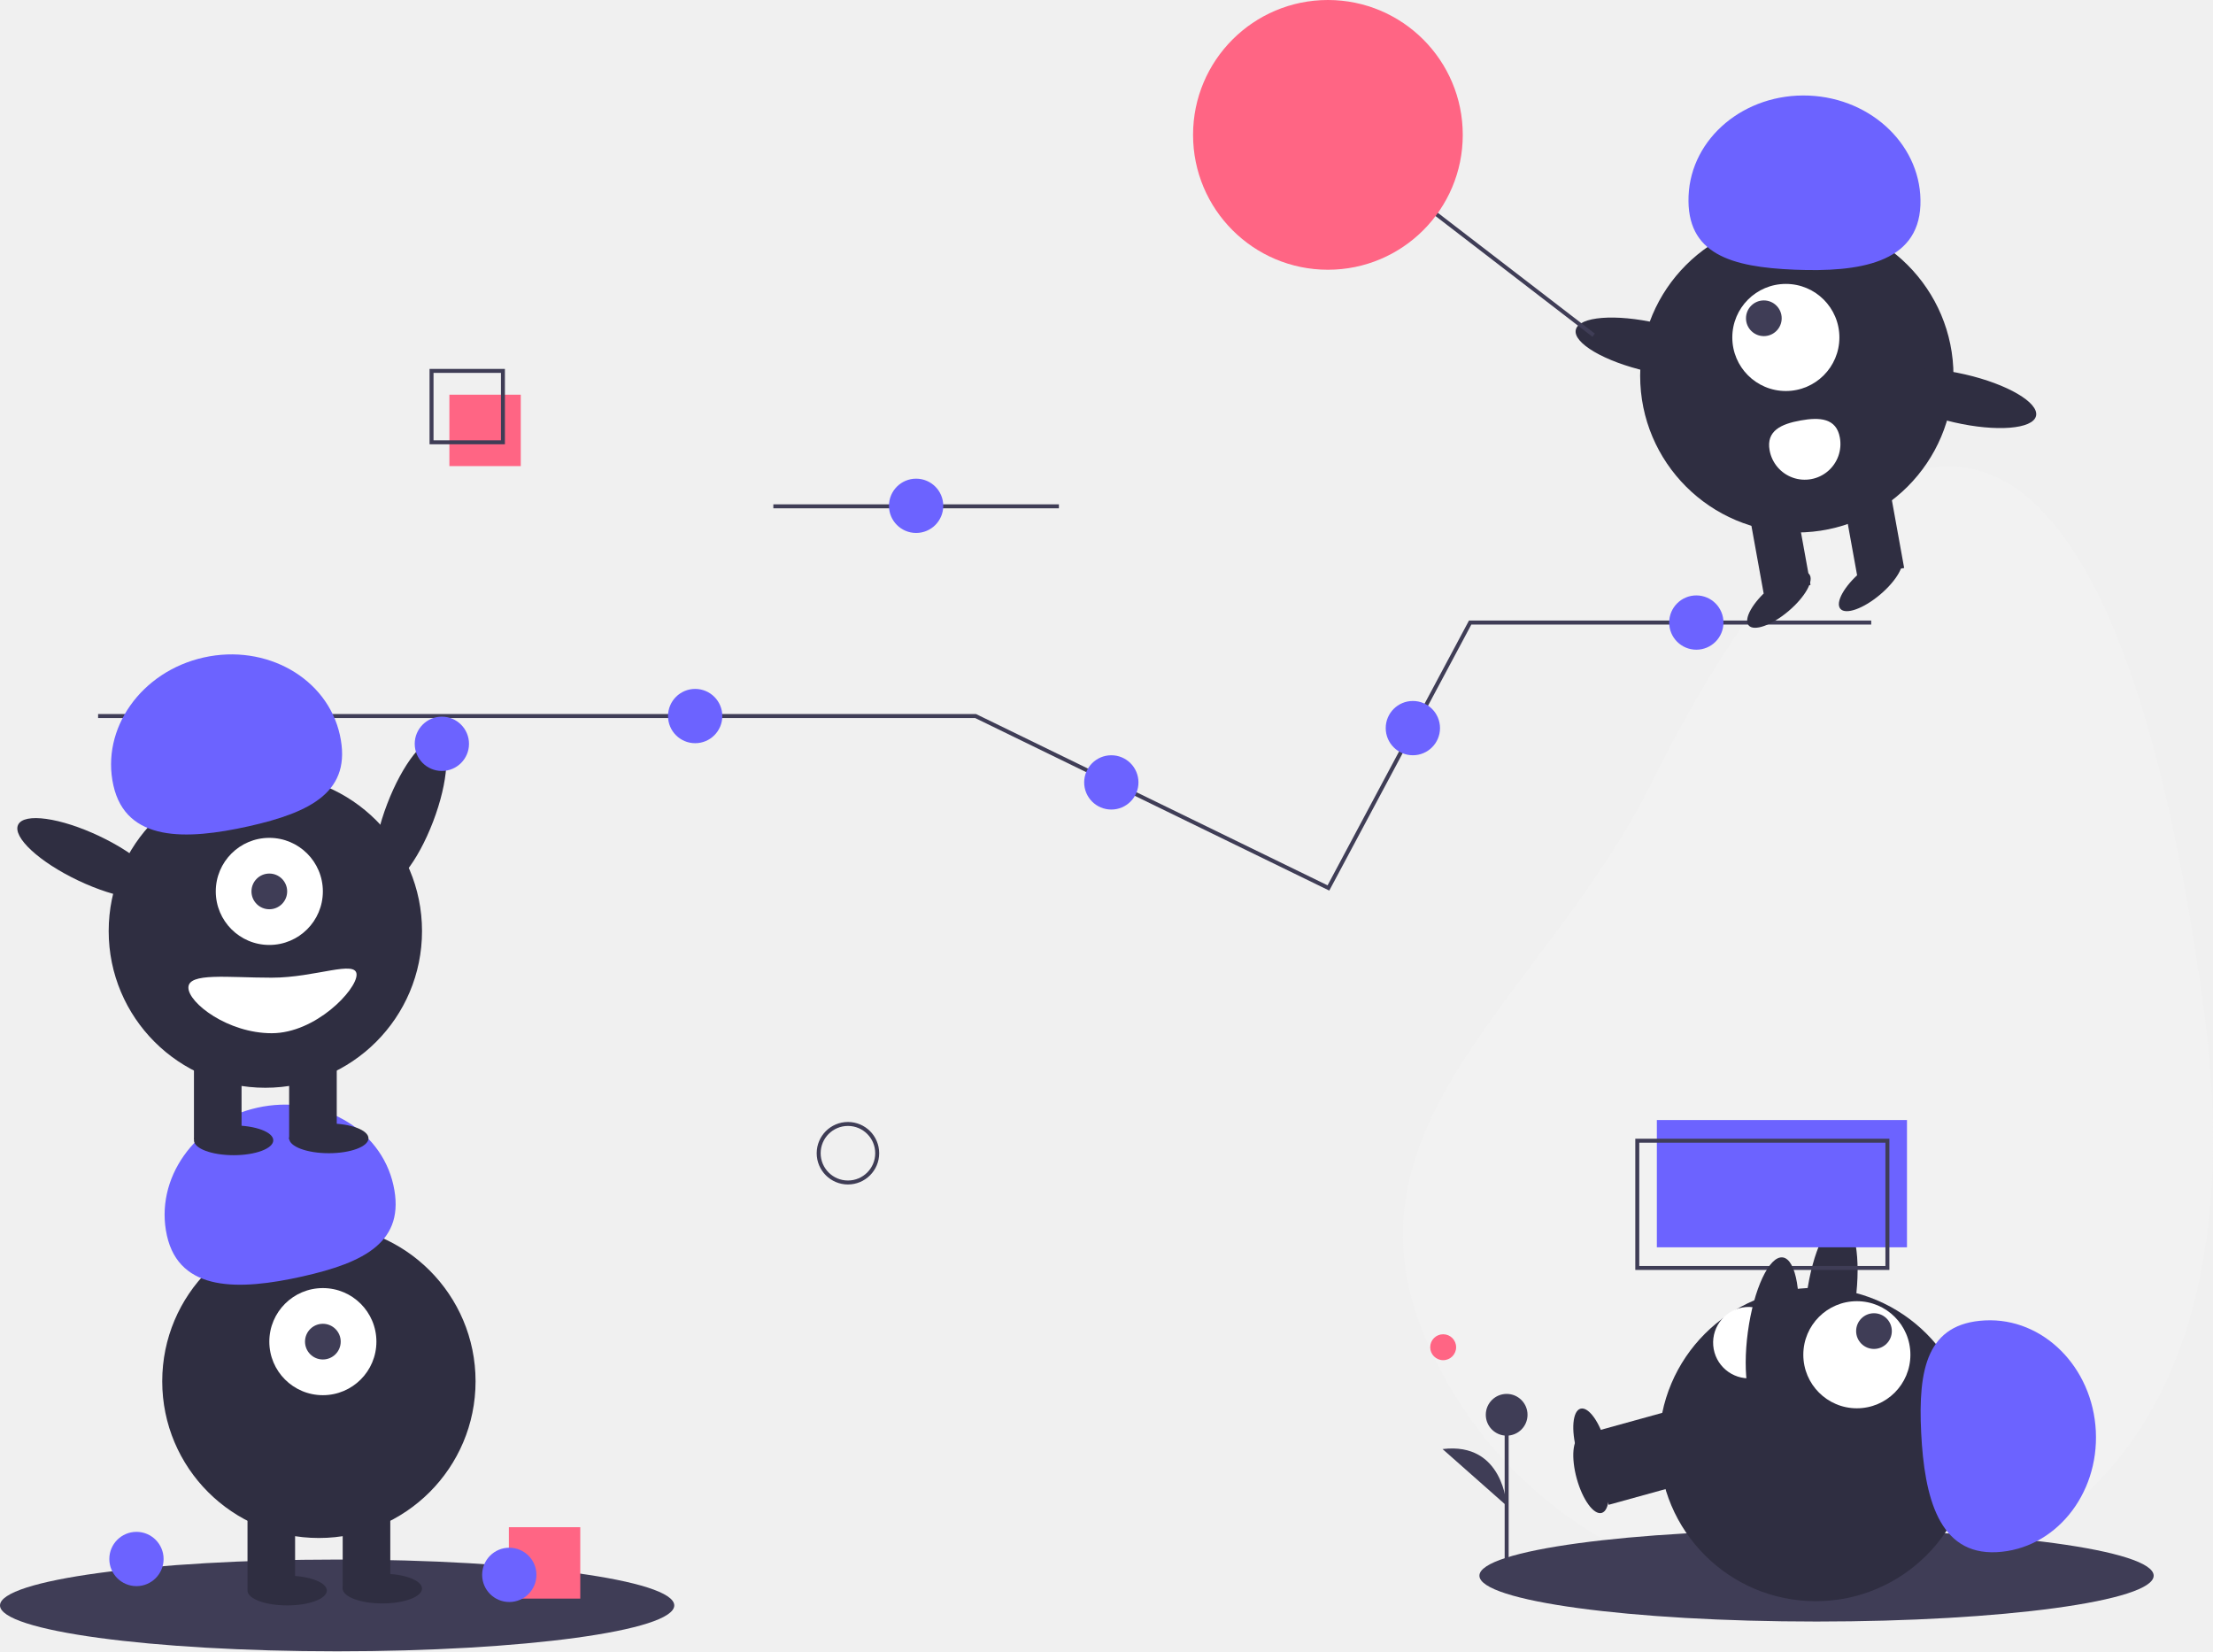
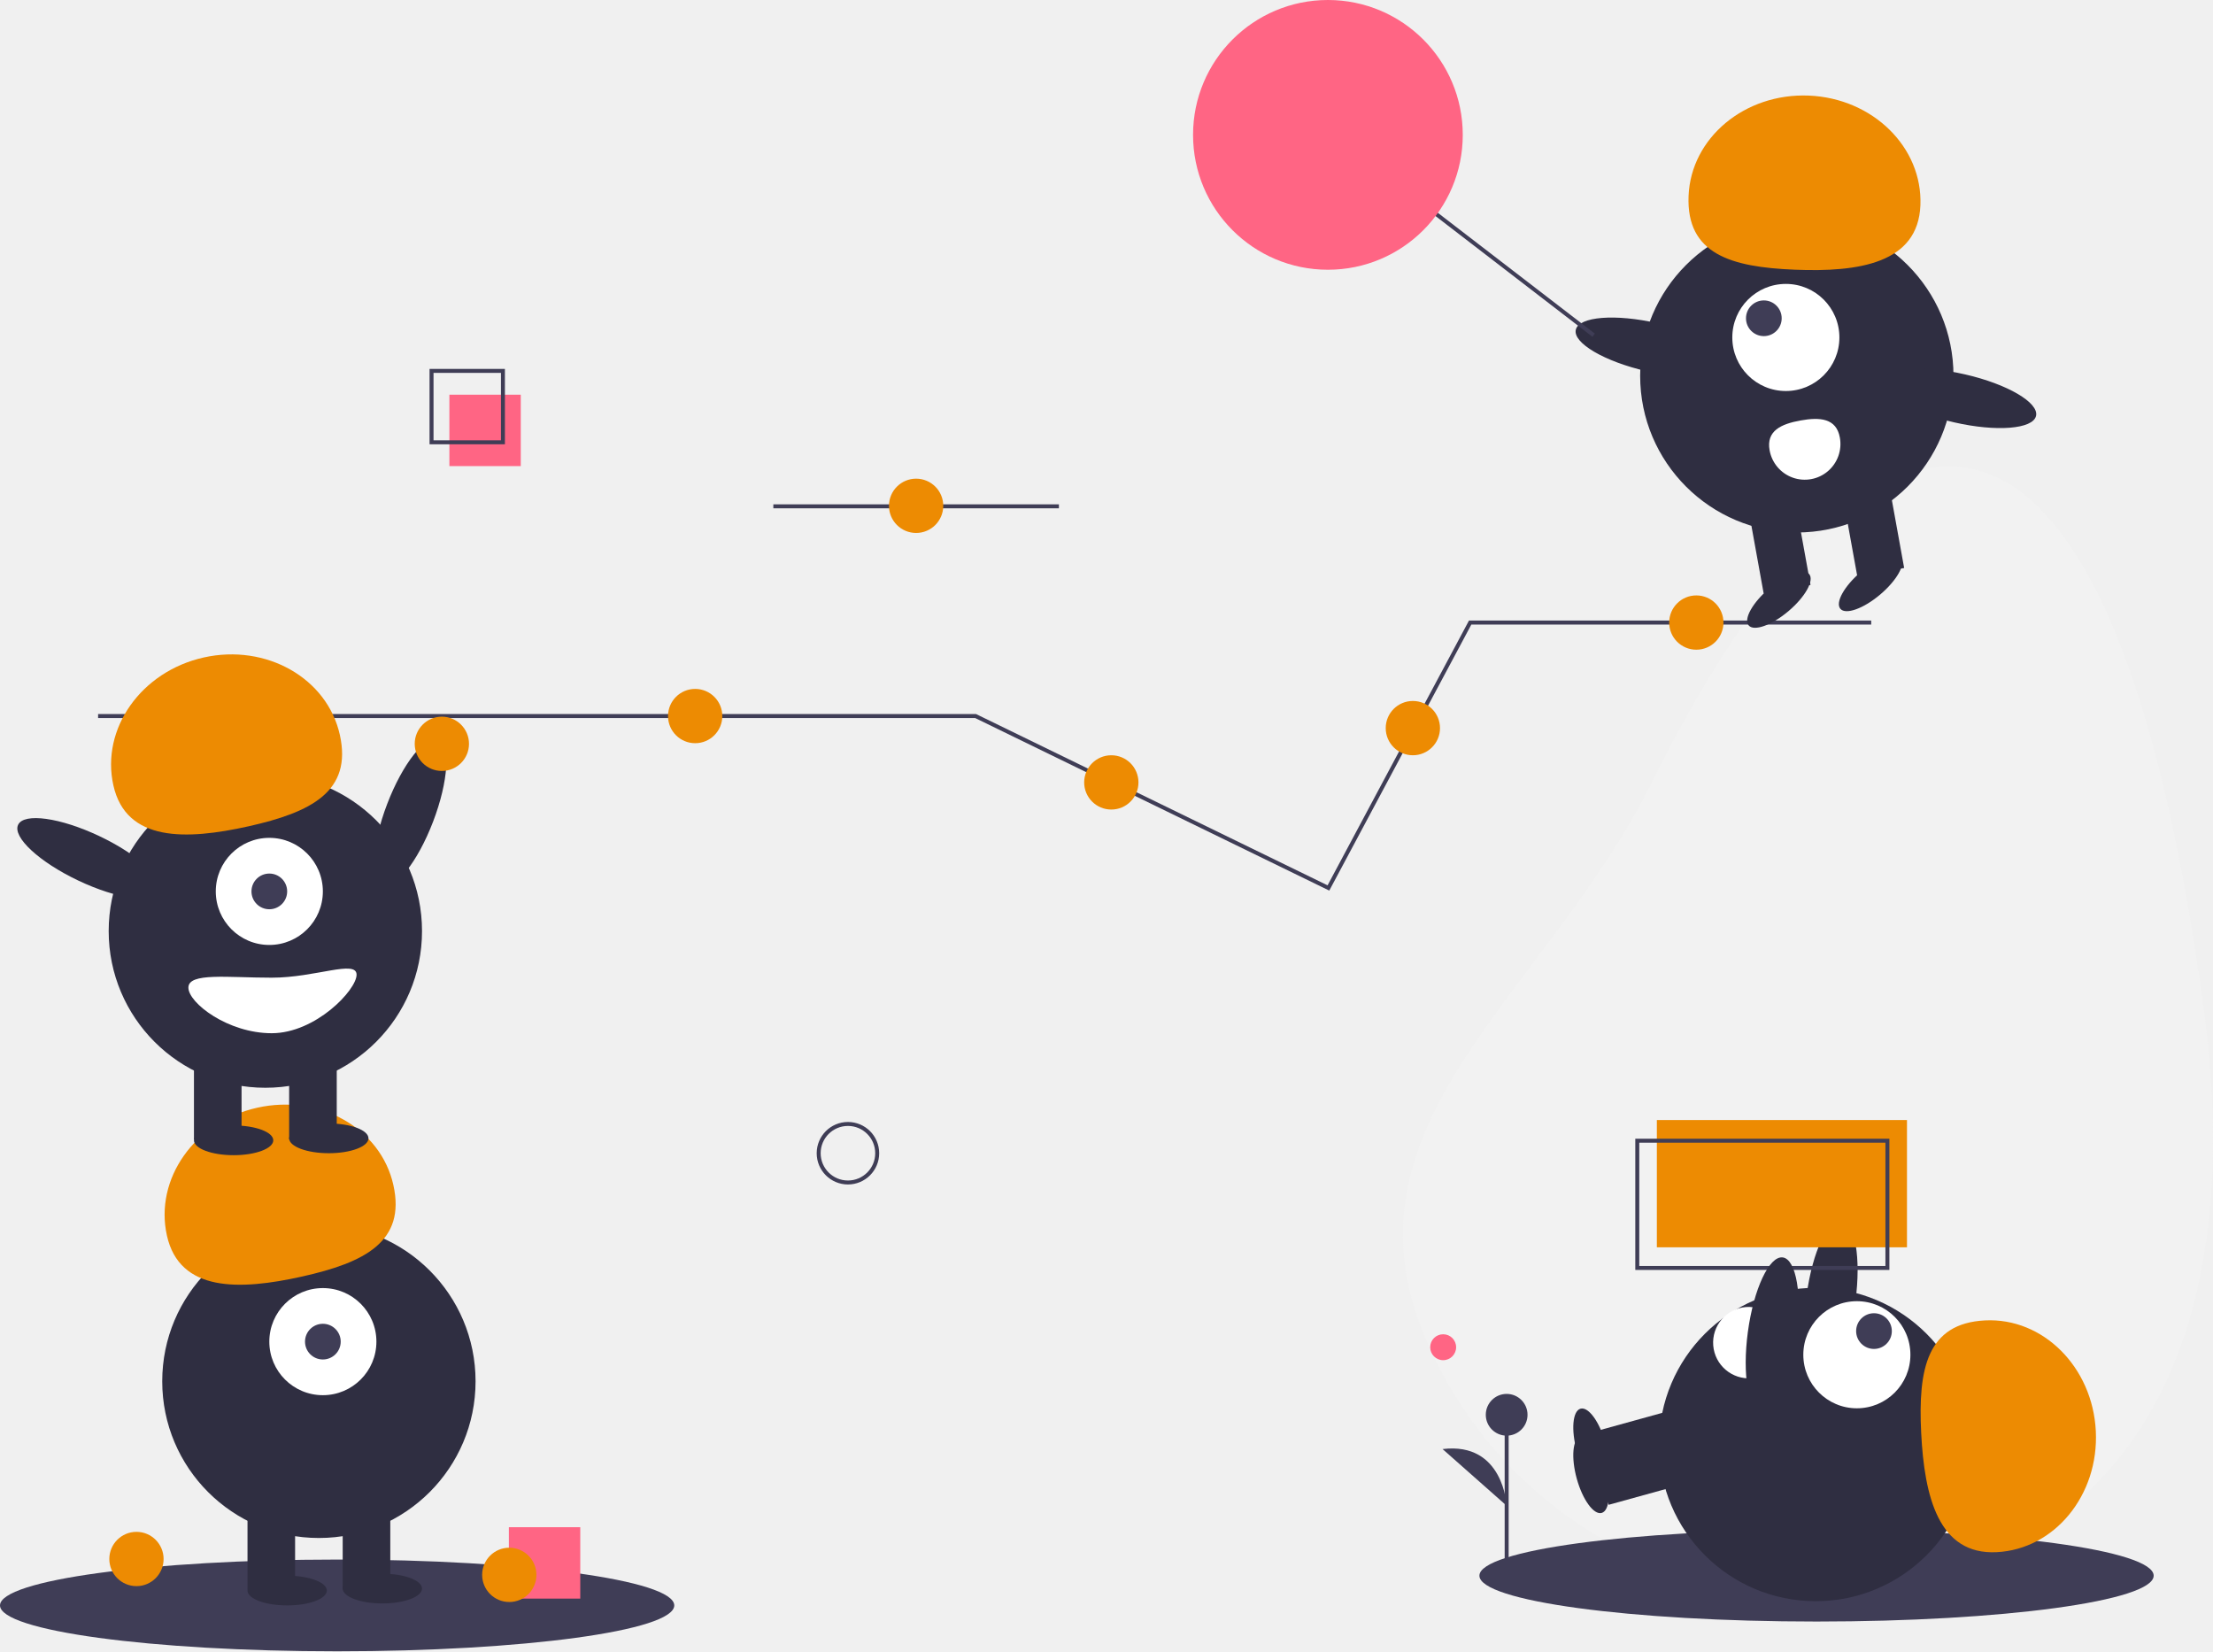
<svg xmlns="http://www.w3.org/2000/svg" id="b32a285a-6b04-4396-8e15-f52ff515c3cb" data-name="Layer 1" width="1115.914" height="832.564" viewBox="0 0 1115.914 832.564">
  <line x1="389.957" y1="255.282" x2="533.957" y2="255.282" fill="none" stroke="#3f3d56" stroke-miterlimit="10" stroke-width="2" />
  <ellipse cx="248.867" cy="443.498" rx="39.5" ry="12.4" transform="translate(-296.2973 483.9037) rotate(-69.08217)" fill="#2f2e41" />
  <path d="M1153.378,543.014c15.666,116.589-5.666,233.305-114.169,278.753S805.904,816.101,760.456,707.599s61.785-173.424,114.169-278.753C981.001,214.952,1104.728,180.95,1153.378,543.014Z" transform="translate(-42.04308 -33.7182)" fill="#f2f2f2" />
  <ellipse cx="916" cy="794.436" rx="170" ry="23.127" fill="#3f3d56" />
  <rect x="858.752" y="753.632" width="24" height="43" transform="translate(313.5944 1787.214) rotate(-105.4523)" fill="#2f2e41" />
  <ellipse cx="844.359" cy="777.24" rx="7.5" ry="20" transform="translate(-218.6063 219.3442) rotate(-15.45227)" fill="#2f2e41" />
  <ellipse cx="965.361" cy="688.069" rx="39.5" ry="12.4" transform="translate(111.8234 1518.548) rotate(-82.28111)" fill="#2f2e41" />
  <circle cx="915.585" cy="728.299" r="79" fill="#2f2e41" />
  <rect x="858.752" y="739.632" width="24" height="43" transform="translate(327.0883 1769.483) rotate(-105.4523)" fill="#2f2e41" />
  <ellipse cx="844.359" cy="763.24" rx="7.5" ry="20" transform="translate(-214.8762 218.8382) rotate(-15.45227)" fill="#2f2e41" />
  <circle cx="936.329" cy="683.043" r="27" fill="#fff" />
  <circle cx="944.963" cy="671.116" r="9" fill="#3f3d56" />
-   <path d="M1048.858,816.306c29.235-1.463,51.625-28.808,50.01-61.076s-26.623-57.241-55.858-55.778-33.822,24.412-32.207,56.681S1019.623,817.769,1048.858,816.306Z" transform="translate(-42.04308 -33.7182)" fill="#6c63ff" />
+   <path d="M1048.858,816.306c29.235-1.463,51.625-28.808,50.01-61.076s-26.623-57.241-55.858-55.778-33.822,24.412-32.207,56.681S1019.623,817.769,1048.858,816.306Z" transform="translate(-42.04308 -33.7182)" fill="#ed8b02" />
  <path d="M925.341,728.592a18,18,0,0,1-2.904-35.883c9.909-.802,12.611,7.065,13.413,16.973S935.25,727.79,925.341,728.592Z" transform="translate(-42.04308 -33.7182)" fill="#fff" />
  <polyline points="49.464 361.025 491.957 361.025 560.56 394.447 669.866 447.699 741.334 313.887 943.574 313.887" fill="none" stroke="#3f3d56" stroke-miterlimit="10" stroke-width="2" />
-   <circle cx="222.811" cy="375.025" r="13.685" fill="#6c63ff" />
-   <circle cx="350.541" cy="361.025" r="13.685" fill="#6c63ff" />
-   <circle cx="560.384" cy="394.478" r="13.685" fill="#6c63ff" />
-   <circle cx="855.379" cy="313.887" r="13.685" fill="#6c63ff" />
-   <circle cx="712.443" cy="367.108" r="13.685" fill="#6c63ff" />
+   <circle cx="222.811" cy="375.025" r="13.685" fill="#ed8b02" />
+   <circle cx="350.541" cy="361.025" r="13.685" fill="#ed8b02" />
+   <circle cx="560.384" cy="394.478" r="13.685" fill="#ed8b02" />
+   <circle cx="855.379" cy="313.887" r="13.685" fill="#ed8b02" />
+   <circle cx="712.443" cy="367.108" r="13.685" fill="#ed8b02" />
  <circle cx="427.576" cy="581.441" r="14.756" fill="none" stroke="#3f3d56" stroke-miterlimit="10" stroke-width="2" />
  <ellipse cx="170" cy="809.436" rx="170" ry="23.127" fill="#3f3d56" />
  <circle cx="160.805" cy="696.436" r="79" fill="#2f2e41" />
  <rect x="124.805" y="758.436" width="24" height="43" fill="#2f2e41" />
  <rect x="172.805" y="758.436" width="24" height="43" fill="#2f2e41" />
  <ellipse cx="144.805" cy="801.936" rx="20" ry="7.5" fill="#2f2e41" />
  <ellipse cx="192.805" cy="800.936" rx="20" ry="7.5" fill="#2f2e41" />
  <circle cx="162.805" cy="676.436" r="27" fill="#fff" />
  <circle cx="162.805" cy="676.436" r="9" fill="#3f3d56" />
-   <path d="M126.215,656.687c-6.379-28.568,14.012-57.434,45.544-64.475s62.265,10.41,68.644,38.978-14.519,39.104-46.051,46.145S132.594,685.254,126.215,656.687Z" transform="translate(-42.04308 -33.7182)" fill="#6c63ff" />
+   <path d="M126.215,656.687c-6.379-28.568,14.012-57.434,45.544-64.475s62.265,10.41,68.644,38.978-14.519,39.104-46.051,46.145S132.594,685.254,126.215,656.687Z" transform="translate(-42.04308 -33.7182)" fill="#ed8b02" />
  <circle cx="133.805" cy="469.436" r="79" fill="#2f2e41" />
  <rect x="97.805" y="531.436" width="24" height="43" fill="#2f2e41" />
  <rect x="145.805" y="531.436" width="24" height="43" fill="#2f2e41" />
  <ellipse cx="117.805" cy="574.936" rx="20" ry="7.5" fill="#2f2e41" />
  <ellipse cx="165.805" cy="573.936" rx="20" ry="7.5" fill="#2f2e41" />
  <circle cx="135.805" cy="449.436" r="27" fill="#fff" />
  <circle cx="135.805" cy="449.436" r="9" fill="#3f3d56" />
-   <path d="M99.215,429.687c-6.379-28.568,14.012-57.434,45.544-64.475s62.265,10.41,68.644,38.978-14.519,39.104-46.051,46.145S105.594,458.254,99.215,429.687Z" transform="translate(-42.04308 -33.7182)" fill="#6c63ff" />
+   <path d="M99.215,429.687c-6.379-28.568,14.012-57.434,45.544-64.475s62.265,10.41,68.644,38.978-14.519,39.104-46.051,46.145S105.594,458.254,99.215,429.687Z" transform="translate(-42.04308 -33.7182)" fill="#ed8b02" />
  <ellipse cx="86.867" cy="466.498" rx="12.4" ry="39.5" transform="translate(-413.8951 311.3589) rotate(-64.62574)" fill="#2f2e41" />
  <path d="M137.043,531.655c0,7.732,19.909,23,42,23s42.805-21.768,42.805-29.5-20.713,1.5-42.805,1.5S137.043,523.923,137.043,531.655Z" transform="translate(-42.04308 -33.7182)" fill="#fff" />
-   <rect x="835.474" y="564.71" width="126.129" height="64.161" fill="#6c63ff" />
+   <rect x="835.474" y="564.71" width="126.129" height="64.161" fill="#ed8b02" />
  <rect x="825.603" y="575.129" width="126.129" height="64.161" fill="none" stroke="#3f3d56" stroke-miterlimit="10" stroke-width="2" />
  <rect x="226.603" y="199" width="36" height="36" fill="#ff6584" />
  <rect x="217.603" y="187" width="36" height="36" fill="none" stroke="#3f3d56" stroke-miterlimit="10" stroke-width="2" />
  <circle cx="906.052" cy="189.47" r="79" fill="#2f2e41" />
  <rect x="974.585" y="279.578" width="24" height="43" transform="matrix(-0.98401, 0.17813, -0.17813, -0.98401, 1968.981, 387.8777)" fill="#2f2e41" />
  <rect x="927.353" y="288.128" width="24" height="43" transform="translate(1876.795 413.2555) rotate(169.7389)" fill="#2f2e41" />
  <ellipse cx="939.065" cy="336.103" rx="20" ry="7.5" transform="translate(-36.79955 652.7925) rotate(-40.26106)" fill="#2f2e41" />
  <ellipse cx="985.313" cy="327.731" rx="20" ry="7.5" transform="translate(-20.43292 680.6981) rotate(-40.26106)" fill="#2f2e41" />
  <circle cx="900.521" cy="170.146" r="27" fill="#fff" />
  <circle cx="889.424" cy="160.468" r="9" fill="#3f3d56" />
-   <path d="M1010.415,137.245c1.188-29.247-24.019-54.019-56.301-55.331s-59.415,21.335-60.603,50.582,21.252,35.892,53.534,37.203S1009.227,166.492,1010.415,137.245Z" transform="translate(-42.04308 -33.7182)" fill="#6c63ff" />
+   <path d="M1010.415,137.245c1.188-29.247-24.019-54.019-56.301-55.331s-59.415,21.335-60.603,50.582,21.252,35.892,53.534,37.203S1009.227,166.492,1010.415,137.245Z" transform="translate(-42.04308 -33.7182)" fill="#ed8b02" />
  <ellipse cx="875.15" cy="208.796" rx="12.4" ry="39.5" transform="translate(434.0611 981.4555) rotate(-77.0899)" fill="#2f2e41" />
  <ellipse cx="1030.224" cy="234.584" rx="12.4" ry="39.5" transform="translate(529.3514 1152.636) rotate(-77.0899)" fill="#2f2e41" />
  <path d="M969.793,254.321a18,18,0,1,1-35.424,6.413c-1.771-9.782,5.792-13.244,15.575-15.014S968.022,244.539,969.793,254.321Z" transform="translate(-42.04308 -33.7182)" fill="#fff" />
  <line x1="712.603" y1="99" x2="803.603" y2="169" fill="none" stroke="#3f3d56" stroke-miterlimit="10" stroke-width="2" />
  <circle cx="669.603" cy="68" r="68" fill="#ff6584" />
  <ellipse cx="935.71" cy="706.84" rx="39.5" ry="12.4" transform="translate(67.55305 1505.415) rotate(-82.28111)" fill="#2f2e41" />
-   <circle cx="68.811" cy="786.025" r="13.685" fill="#6c63ff" />
+   <circle cx="68.811" cy="786.025" r="13.685" fill="#ed8b02" />
  <rect x="256.603" y="770" width="36" height="36" fill="#ff6584" />
-   <circle cx="256.811" cy="794.025" r="13.685" fill="#6c63ff" />
-   <circle cx="461.957" cy="255.025" r="13.685" fill="#6c63ff" />
+   <circle cx="256.811" cy="794.025" r="13.685" fill="#ed8b02" />
+   <circle cx="461.957" cy="255.025" r="13.685" fill="#ed8b02" />
  <circle cx="727.721" cy="679.252" r="6.535" fill="#ff6584" />
  <line x1="759.739" y1="787.725" x2="759.739" y2="713.313" fill="#3f3d56" stroke="#3f3d56" stroke-miterlimit="10" stroke-width="2" />
  <circle cx="759.739" cy="713.313" r="10.523" fill="#3f3d56" />
  <path d="M801.782,792.893s-1.503-32.332-32.32-28.574" transform="translate(-42.04308 -33.7182)" fill="#3f3d56" />
</svg>
